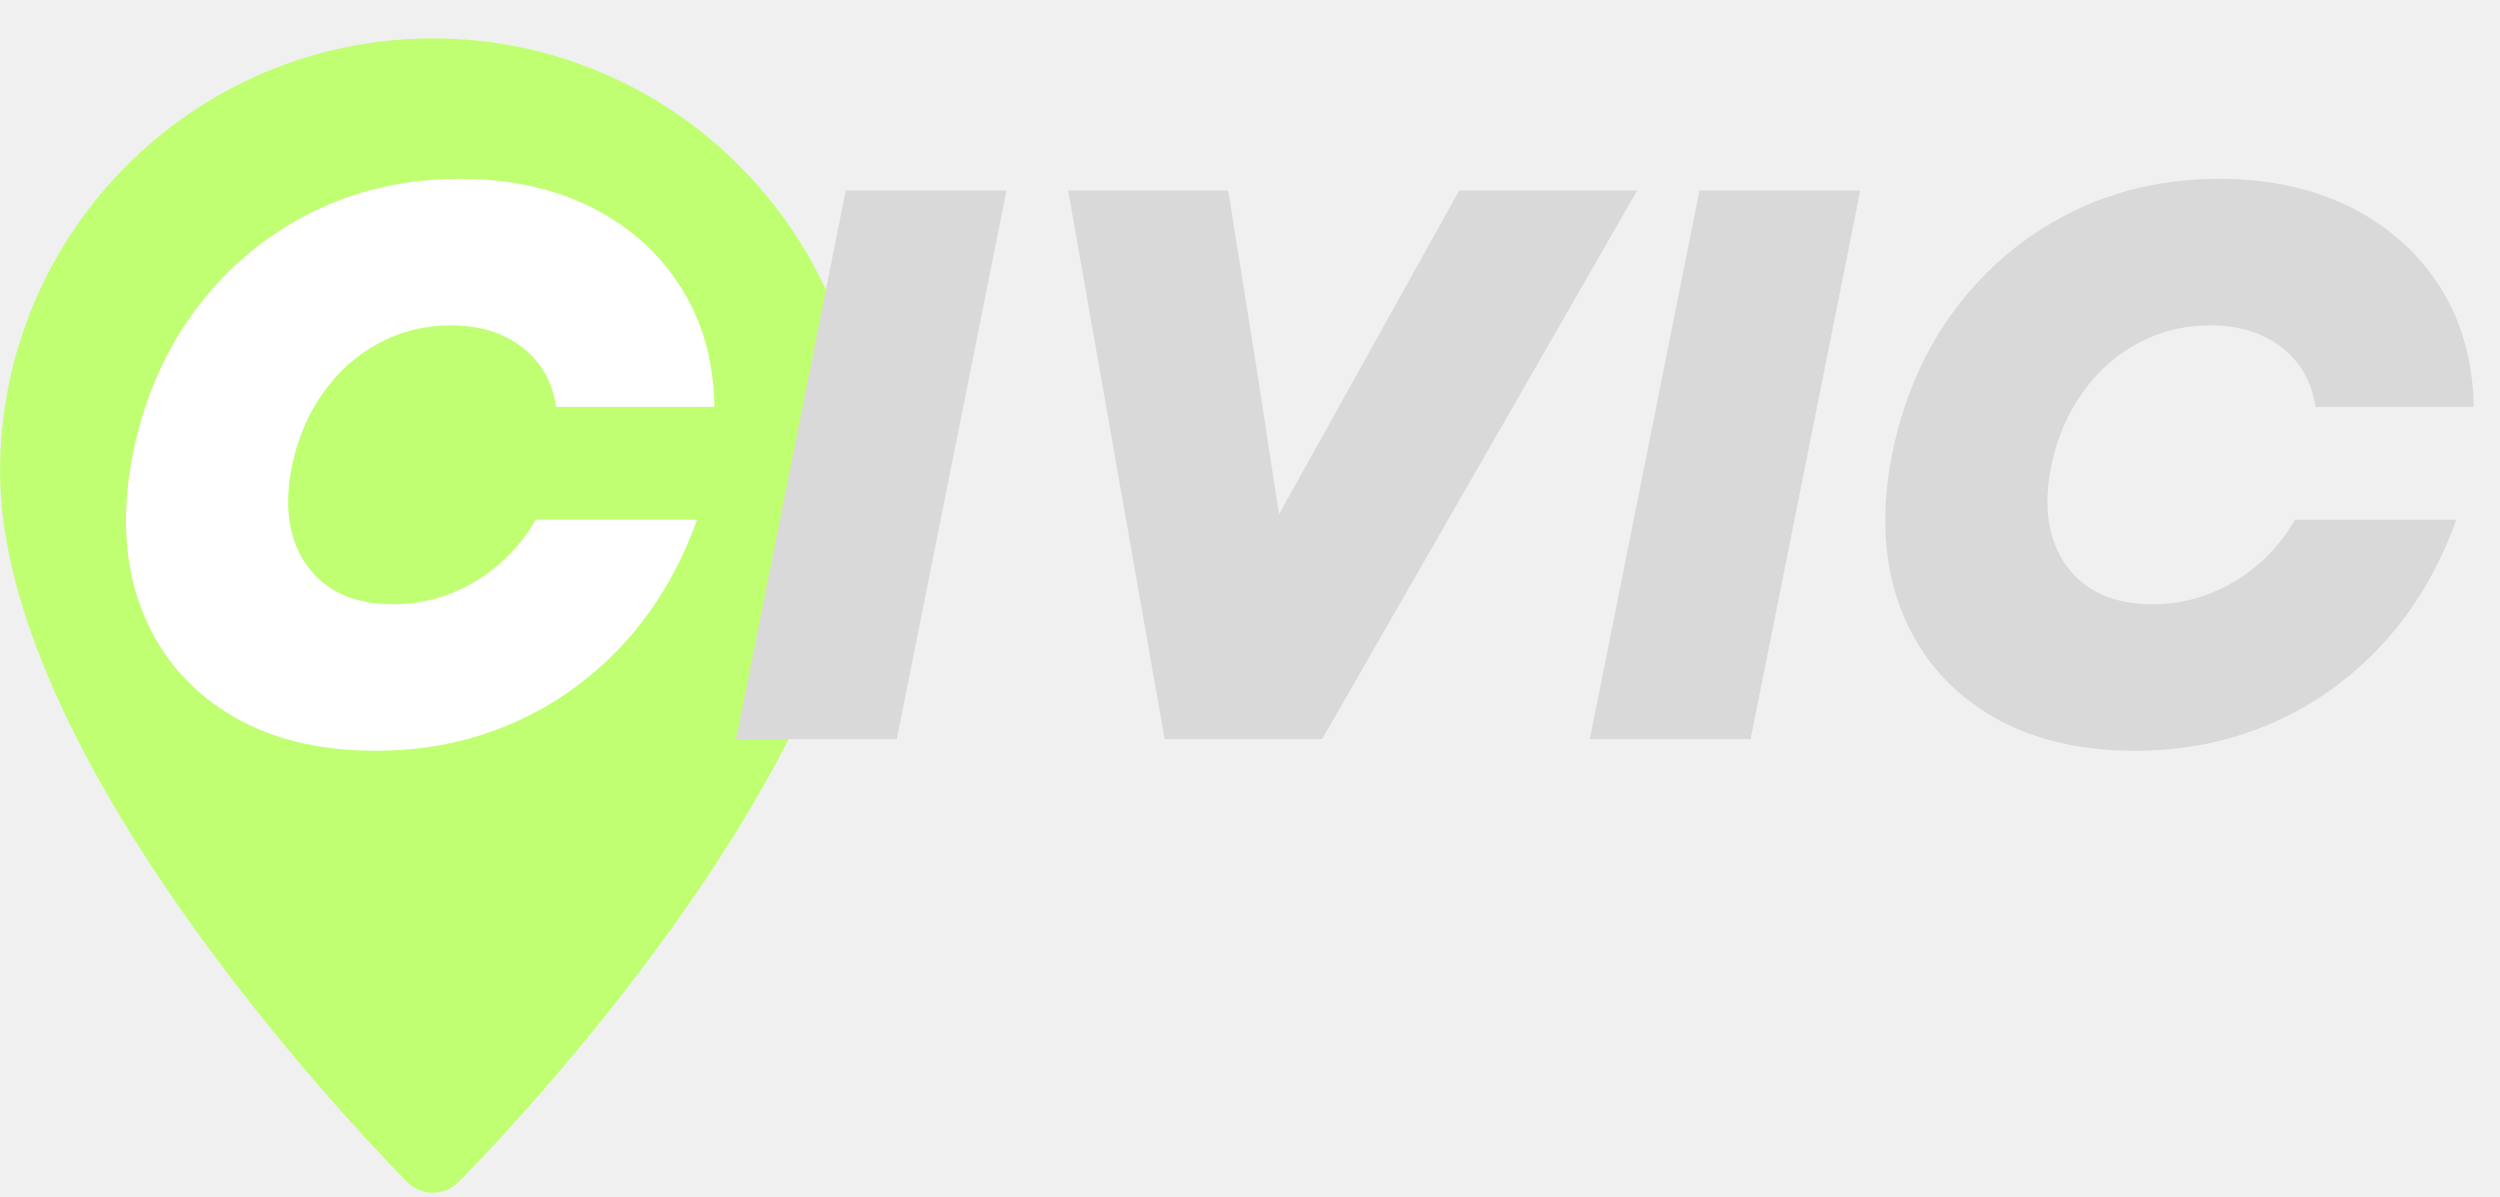
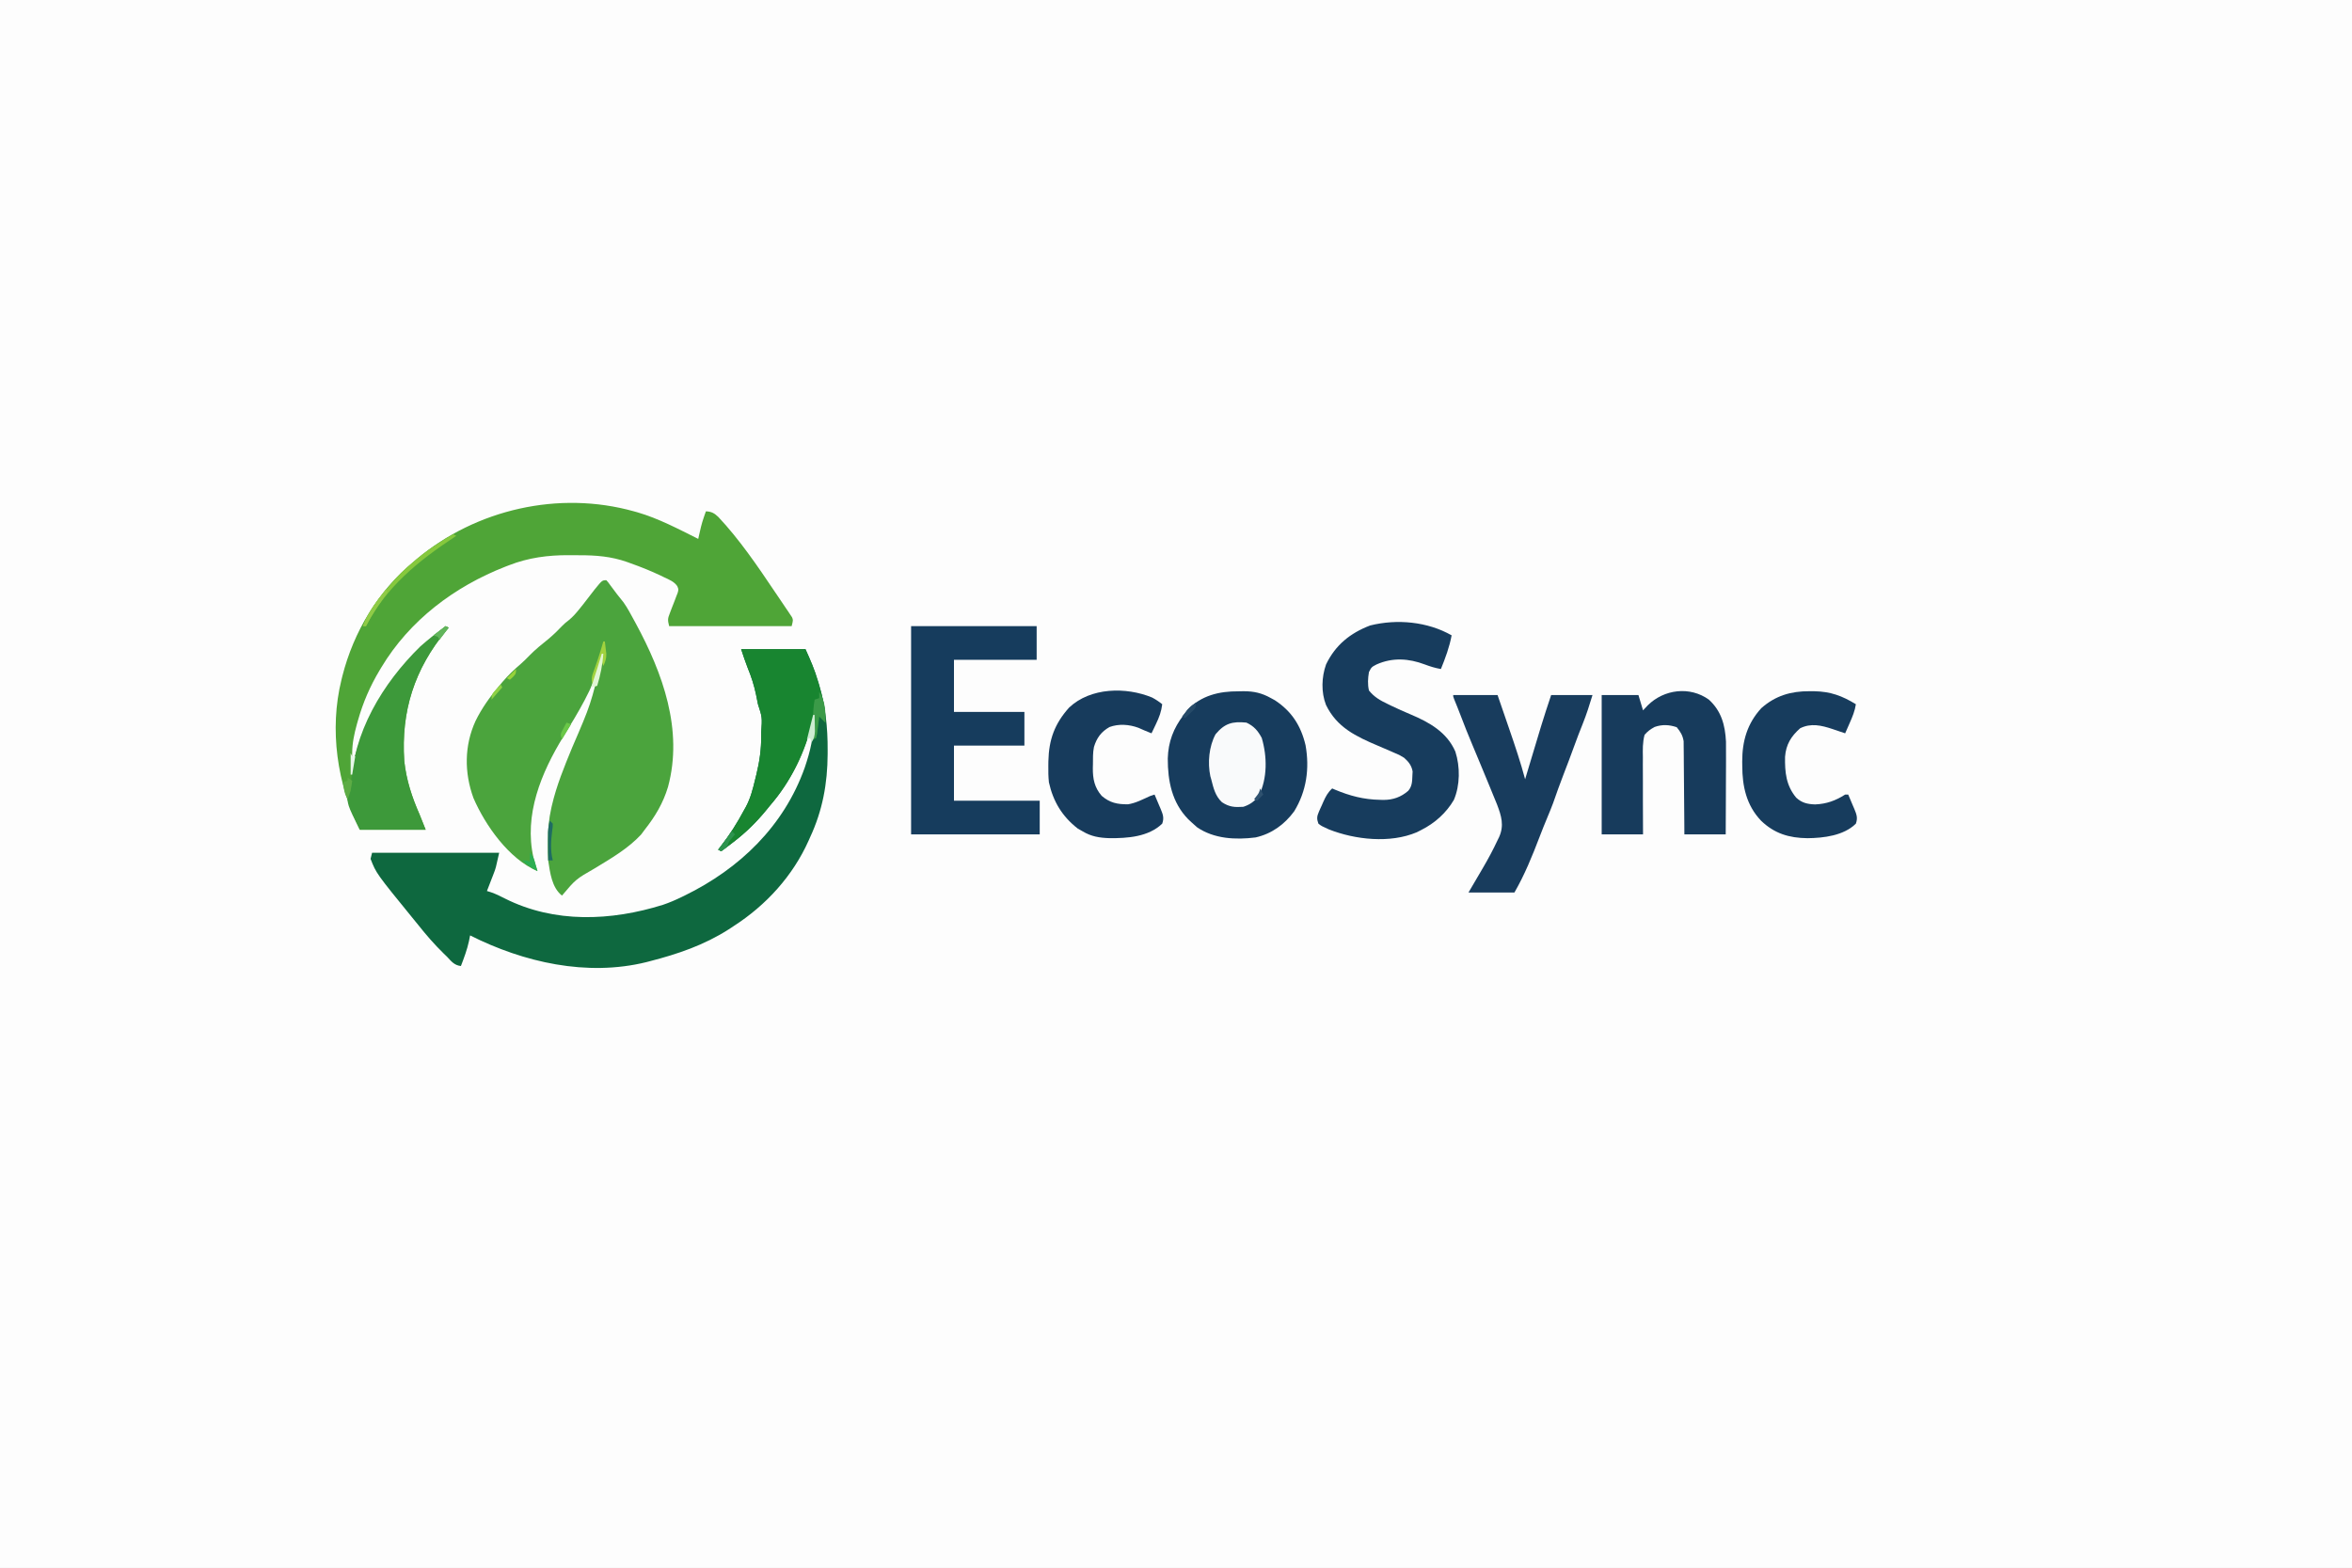
- <svg xmlns="http://www.w3.org/2000/svg" width="209" zoomAndPan="magnify" viewBox="0 0 156.75 75" height="100" preserveAspectRatio="xMidYMid meet" version="1.2">
-   <defs>
-     <clipPath id="e889f56668">
-       <path d="M 0 2.406 L 54.664 2.406 L 54.664 74.938 L 0 74.938 Z M 0 2.406 " />
-     </clipPath>
-   </defs>
-   <g id="5fea79772d">
-     <g clip-rule="nonzero" clip-path="url(#e889f56668)">
-       <path style=" stroke:none;fill-rule:nonzero;fill:#c1ff72;fill-opacity:1;" d="M 27.145 2.406 C 12.176 2.406 0.004 14.578 0.004 29.547 C 0.004 48.359 24.504 73.074 25.543 74.121 C 25.984 74.559 26.566 74.781 27.145 74.781 C 27.723 74.781 28.301 74.559 28.746 74.121 C 29.785 73.074 54.285 48.359 54.285 29.547 C 54.285 14.578 42.113 2.406 27.145 2.406 Z M 27.145 2.406 " />
-     </g>
-     <path style=" stroke:none;fill-rule:nonzero;fill:#c1ff72;fill-opacity:1;" d="M 40.715 29.547 C 40.715 30.438 40.629 31.32 40.453 32.191 C 40.281 33.066 40.023 33.914 39.684 34.738 C 39.34 35.562 38.922 36.344 38.43 37.086 C 37.934 37.824 37.371 38.512 36.738 39.141 C 36.109 39.773 35.426 40.336 34.684 40.828 C 33.941 41.324 33.16 41.742 32.336 42.082 C 31.516 42.426 30.664 42.684 29.793 42.855 C 28.918 43.031 28.035 43.117 27.145 43.117 C 26.254 43.117 25.371 43.031 24.496 42.855 C 23.621 42.684 22.773 42.426 21.949 42.082 C 21.129 41.742 20.344 41.324 19.605 40.828 C 18.863 40.336 18.18 39.773 17.547 39.141 C 16.918 38.512 16.355 37.824 15.859 37.086 C 15.367 36.344 14.949 35.562 14.605 34.738 C 14.266 33.914 14.008 33.066 13.836 32.191 C 13.66 31.32 13.574 30.438 13.574 29.547 C 13.574 28.656 13.66 27.773 13.836 26.898 C 14.008 26.023 14.266 25.176 14.605 24.352 C 14.949 23.531 15.367 22.746 15.859 22.008 C 16.355 21.266 16.918 20.578 17.547 19.949 C 18.18 19.32 18.863 18.758 19.605 18.262 C 20.344 17.766 21.129 17.348 21.949 17.008 C 22.773 16.668 23.621 16.41 24.496 16.234 C 25.371 16.062 26.254 15.977 27.145 15.977 C 28.035 15.977 28.918 16.062 29.793 16.234 C 30.664 16.41 31.516 16.668 32.336 17.008 C 33.16 17.348 33.941 17.766 34.684 18.262 C 35.426 18.758 36.109 19.32 36.738 19.949 C 37.371 20.578 37.934 21.266 38.43 22.008 C 38.922 22.746 39.34 23.531 39.684 24.352 C 40.023 25.176 40.281 26.023 40.453 26.898 C 40.629 27.773 40.715 28.656 40.715 29.547 Z M 40.715 29.547 " />
-     <g style="fill:#ffffff;fill-opacity:1;">
-       <g transform="translate(5.684299, 46.33889)">
-         <path style="stroke:none" d="M 17.875 0.734 C 14.176 0.734 11.055 -0.066 8.516 -1.672 C 5.984 -3.273 4.191 -5.477 3.141 -8.281 C 2.098 -11.082 1.938 -14.301 2.656 -17.938 C 3.375 -21.406 4.695 -24.422 6.625 -26.984 C 8.562 -29.555 10.945 -31.555 13.781 -32.984 C 16.613 -34.41 19.734 -35.125 23.141 -35.125 C 26.285 -35.125 29.047 -34.523 31.422 -33.328 C 33.797 -32.129 35.66 -30.457 37.016 -28.312 C 38.367 -26.176 39.066 -23.68 39.109 -20.828 L 29.188 -20.828 C 28.957 -22.398 28.25 -23.645 27.062 -24.562 C 25.883 -25.477 24.395 -25.938 22.594 -25.938 C 20.957 -25.938 19.453 -25.566 18.078 -24.828 C 16.703 -24.098 15.539 -23.066 14.594 -21.734 C 13.645 -20.41 12.988 -18.879 12.625 -17.141 C 12.102 -14.555 12.422 -12.461 13.578 -10.859 C 14.742 -9.254 16.539 -8.453 18.969 -8.453 C 20.801 -8.453 22.508 -8.926 24.094 -9.875 C 25.688 -10.82 26.957 -12.113 27.906 -13.75 L 38.016 -13.75 C 36.941 -10.738 35.41 -8.148 33.422 -5.984 C 31.441 -3.828 29.125 -2.164 26.469 -1 C 23.82 0.156 20.957 0.734 17.875 0.734 Z M 17.875 0.734 " />
-       </g>
-     </g>
-     <g style="fill:#d9d9d9;fill-opacity:1;">
-       <g transform="translate(45.07461, 46.33889)">
-         <path style="stroke:none" d="M 1.078 0 L 7.953 -34.391 L 18.031 -34.391 L 11.156 0 Z M 1.078 0 " />
-       </g>
-     </g>
-     <g style="fill:#d9d9d9;fill-opacity:1;">
-       <g transform="translate(62.46016, 46.33889)">
-         <path style="stroke:none" d="M 10.562 0 L 4.516 -34.391 L 14.547 -34.391 L 16.359 -23.047 L 17.734 -14.094 L 29.031 -34.391 L 40.188 -34.391 L 20.438 0 Z M 10.562 0 " />
-       </g>
-     </g>
-     <g style="fill:#d9d9d9;fill-opacity:1;">
-       <g transform="translate(98.60638, 46.33889)">
-         <path style="stroke:none" d="M 1.078 0 L 7.953 -34.391 L 18.031 -34.391 L 11.156 0 Z M 1.078 0 " />
-       </g>
-     </g>
-     <g style="fill:#d9d9d9;fill-opacity:1;">
-       <g transform="translate(115.9919, 46.33889)">
-         <path style="stroke:none" d="M 17.875 0.734 C 14.176 0.734 11.055 -0.066 8.516 -1.672 C 5.984 -3.273 4.191 -5.477 3.141 -8.281 C 2.098 -11.082 1.938 -14.301 2.656 -17.938 C 3.375 -21.406 4.695 -24.422 6.625 -26.984 C 8.562 -29.555 10.945 -31.555 13.781 -32.984 C 16.613 -34.41 19.734 -35.125 23.141 -35.125 C 26.285 -35.125 29.047 -34.523 31.422 -33.328 C 33.797 -32.129 35.66 -30.457 37.016 -28.312 C 38.367 -26.176 39.066 -23.68 39.109 -20.828 L 29.188 -20.828 C 28.957 -22.398 28.25 -23.645 27.062 -24.562 C 25.883 -25.477 24.395 -25.938 22.594 -25.938 C 20.957 -25.938 19.453 -25.566 18.078 -24.828 C 16.703 -24.098 15.539 -23.066 14.594 -21.734 C 13.645 -20.41 12.988 -18.879 12.625 -17.141 C 12.102 -14.555 12.422 -12.461 13.578 -10.859 C 14.742 -9.254 16.539 -8.453 18.969 -8.453 C 20.801 -8.453 22.508 -8.926 24.094 -9.875 C 25.688 -10.82 26.957 -12.113 27.906 -13.75 L 38.016 -13.75 C 36.941 -10.738 35.41 -8.148 33.422 -5.984 C 31.441 -3.828 29.125 -2.164 26.469 -1 C 23.82 0.156 20.957 0.734 17.875 0.734 Z M 17.875 0.734 " />
-       </g>
-     </g>
-   </g>
+ <svg xmlns="http://www.w3.org/2000/svg" version="1.1" width="1536" height="1024">
+   <path d="M0 0 C506.88 0 1013.76 0 1536 0 C1536 337.92 1536 675.84 1536 1024 C1029.12 1024 522.24 1024 0 1024 C0 686.08 0 348.16 0 0 Z " fill="#FDFDFD" transform="translate(0,0)" />
+   <path d="M0 0 C1.262 1.434 1.262 1.434 2.688 3.438 C5.407 7.205 8.254 10.834 11.191 14.434 C13.786 18.115 15.867 22.038 18 26 C18.409 26.753 18.818 27.505 19.24 28.281 C36.814 60.741 50.291 97.816 40.258 134.98 C37.068 145.626 31.853 154.323 25 163 C23.824 164.578 23.824 164.578 22.625 166.188 C14.094 175.328 3.099 181.687 -7.504 188.137 C-19.939 195.279 -19.939 195.279 -29 206 C-35.667 200.712 -36.773 190.986 -38 183 C-38.258 179.556 -38.288 176.14 -38.25 172.688 C-38.239 171.306 -38.239 171.306 -38.227 169.897 C-38.115 162.775 -37.58 155.963 -36 149 C-35.86 148.377 -35.72 147.754 -35.576 147.113 C-32.536 134.037 -27.495 121.809 -22.4 109.424 C-10.118 80.975 -10.118 80.975 -3 51 C-3.233 51.839 -3.467 52.678 -3.707 53.543 C-9 70.992 -18.519 86.542 -28 102 C-42.507 125.655 -54.022 153.238 -47.562 181.375 C-46.797 184.295 -45.954 187.137 -45 190 C-63.63 182.08 -79.046 160.213 -86.816 142.25 C-92.838 125.715 -92.826 108.005 -85.436 91.907 C-81.286 83.457 -76.049 76.18 -70 69 C-69.296 68.156 -68.592 67.311 -67.867 66.441 C-64.186 62.161 -60.298 58.378 -55.988 54.738 C-53.947 52.954 -52.073 51.072 -50.188 49.125 C-46.28 45.148 -42.025 41.723 -37.68 38.238 C-34.533 35.61 -31.676 32.792 -28.852 29.824 C-27 28 -27 28 -24.547 26.094 C-21.843 23.871 -19.809 21.544 -17.625 18.812 C-16.85 17.848 -16.076 16.884 -15.277 15.891 C-12.69 12.607 -10.129 9.306 -7.605 5.973 C-2.745 0 -2.745 0 0 0 Z " fill="#4BA43D" transform="translate(396,379)" />
+   <path d="M0 0 C0.751 0.209 1.501 0.417 2.275 0.632 C16.178 4.673 29.083 11.581 42 18 C42.188 17.114 42.188 17.114 42.38 16.209 C43.282 12.043 44.217 7.968 45.625 3.938 C45.885 3.183 46.146 2.429 46.414 1.652 C46.607 1.107 46.801 0.562 47 0 C50.627 0.11 52.591 1.257 55.125 3.688 C68.871 18.32 80.644 35.61 91.817 52.243 C92.693 53.544 93.575 54.841 94.46 56.136 C96.029 58.436 97.579 60.748 99.125 63.062 C99.623 63.79 100.122 64.517 100.635 65.266 C101.088 65.953 101.541 66.64 102.008 67.348 C102.417 67.956 102.825 68.565 103.247 69.192 C104 71 104 71 103 75 C76.6 75 50.2 75 23 75 C21.955 70.821 22.024 70.138 23.504 66.375 C23.832 65.504 24.16 64.632 24.498 63.734 C25.208 61.91 25.922 60.087 26.639 58.266 C26.965 57.394 27.292 56.523 27.629 55.625 C27.939 54.834 28.249 54.042 28.569 53.227 C29.19 50.986 29.19 50.986 28.288 48.834 C26.169 45.817 22.936 44.596 19.688 43.062 C18.614 42.542 18.614 42.542 17.519 42.011 C11.149 38.969 4.654 36.356 -2 34 C-2.81 33.704 -3.619 33.407 -4.453 33.102 C-14.842 29.433 -24.885 28.653 -35.829 28.684 C-38.1 28.687 -40.37 28.664 -42.641 28.639 C-56.057 28.579 -68.926 30.264 -81.5 35.188 C-82.291 35.489 -83.081 35.791 -83.896 36.102 C-117.206 49.124 -146.475 71.124 -165 102 C-165.336 102.558 -165.671 103.115 -166.017 103.69 C-172.313 114.214 -176.832 124.621 -180.188 136.438 C-180.449 137.357 -180.71 138.276 -180.979 139.224 C-182.703 145.484 -183.967 151.479 -184 158 C-184.021 159.313 -184.021 159.313 -184.043 160.652 C-184.059 162.768 -184.035 164.884 -184 167 C-183.781 166.103 -183.562 165.206 -183.336 164.281 C-173.919 127.225 -153.333 98.085 -123 75 C-122.34 75.33 -121.68 75.66 -121 76 C-121.485 76.571 -121.969 77.142 -122.469 77.73 C-143.349 102.988 -152.152 130.516 -150 163 C-148.667 175.448 -145.012 186.597 -140 198 C-138.68 201.3 -137.36 204.6 -136 208 C-150.19 208 -164.38 208 -179 208 C-193.837 178.326 -199.058 142.574 -191 110 C-190.807 109.213 -190.613 108.425 -190.414 107.614 C-183.026 78.603 -167.218 52.162 -144 33 C-143.286 32.386 -142.572 31.773 -141.836 31.141 C-102.895 -1.419 -48.933 -13.678 0 0 Z " fill="#4FA537" transform="translate(414,334)" />
+   <path d="M0 0 C13.86 0 27.72 0 42 0 C45.173 6.981 47.992 13.369 50.125 20.625 C50.363 21.387 50.602 22.149 50.848 22.934 C55.107 37.185 56.586 51.319 56.5 66.125 C56.499 66.926 56.497 67.728 56.496 68.554 C56.411 87.831 53.169 105.46 45 123 C44.718 123.634 44.436 124.268 44.146 124.922 C33.803 148.133 16.311 167.306 -5 181 C-6.091 181.717 -7.181 182.433 -8.305 183.172 C-24.178 193.297 -41.319 199.155 -59.438 203.812 C-60.229 204.019 -61.021 204.226 -61.836 204.44 C-100.703 214.04 -142.081 204.599 -177 187 C-177.371 188.887 -177.371 188.887 -177.75 190.812 C-178.978 196.402 -180.947 201.668 -183 207 C-187.281 206.524 -189.155 204.046 -192 201 C-192.779 200.245 -193.557 199.489 -194.359 198.711 C-200.396 192.812 -205.759 186.607 -211 180 C-211.923 178.866 -212.848 177.733 -213.773 176.602 C-238.301 146.496 -238.301 146.496 -242 137 C-241.505 135.02 -241.505 135.02 -241 133 C-213.61 133 -186.22 133 -158 133 C-160.25 143.125 -160.25 143.125 -161.508 146.379 C-161.772 147.072 -162.036 147.765 -162.309 148.479 C-162.578 149.166 -162.847 149.854 -163.125 150.562 C-163.402 151.285 -163.679 152.008 -163.965 152.752 C-164.638 154.503 -165.318 156.252 -166 158 C-165.127 158.271 -164.255 158.541 -163.355 158.82 C-160.151 159.947 -157.314 161.294 -154.312 162.875 C-121.891 179.204 -84.925 177.63 -51 167 C-46.847 165.59 -42.944 163.916 -39 162 C-38.315 161.669 -37.63 161.338 -36.924 160.997 C-0.94 143.41 27.968 115.624 41.562 77.355 C45.188 66.601 47.783 56.478 47 45 C46.792 45.897 46.585 46.794 46.371 47.719 C41.473 67.555 32.429 86.511 19 102 C18.082 103.12 17.167 104.243 16.254 105.367 C9.799 113.226 3.077 119.806 -5 126 C-5.835 126.642 -6.671 127.284 -7.531 127.945 C-9.341 129.316 -11.161 130.669 -13 132 C-13.66 131.67 -14.32 131.34 -15 131 C-14.443 130.296 -13.886 129.592 -13.312 128.867 C-7.436 121.263 -2.524 113.486 2 105 C2.332 104.413 2.664 103.826 3.007 103.221 C6.149 97.416 7.664 91.394 9.188 85 C9.447 83.958 9.707 82.917 9.975 81.844 C12.036 73.405 13.182 65.379 13.125 56.688 C13.122 55.953 13.12 55.218 13.117 54.461 C13.795 44.564 13.795 44.564 11 36 C10.556 33.922 10.145 31.837 9.75 29.75 C8.477 23.618 6.673 18.034 4.281 12.23 C2.689 8.215 1.366 4.098 0 0 Z " fill="#0E683F" transform="translate(484,424)" />
+   <path d="M0 0 C27.06 0 54.12 0 82 0 C82 7.26 82 14.52 82 22 C64.18 22 46.36 22 28 22 C28 33.22 28 44.44 28 56 C43.18 56 58.36 56 74 56 C74 63.26 74 70.52 74 78 C58.82 78 43.64 78 28 78 C28 89.88 28 101.76 28 114 C46.48 114 64.96 114 84 114 C84 121.26 84 128.52 84 136 C56.28 136 28.56 136 0 136 C0 91.12 0 46.24 0 0 Z " fill="#163C5D" transform="translate(595,409)" />
+   <path d="M0 0 C1.543 -0.03 1.543 -0.03 3.117 -0.061 C9.983 -0.056 15.008 1.092 21 4.438 C21.859 4.907 22.717 5.376 23.602 5.859 C34.531 13.033 40.578 22.449 43.601 35.188 C46.308 50.439 44.263 65.144 36.188 78.375 C29.876 86.959 21.535 93.055 11 95.438 C-2.016 97.106 -16.223 96.406 -27.312 88.75 C-28.574 87.683 -29.803 86.576 -31 85.438 C-31.688 84.789 -32.377 84.141 -33.086 83.473 C-43.657 72.607 -46.398 58.59 -46.371 43.906 C-46.083 33.015 -42.643 24.016 -36 15.438 C-35.258 14.386 -34.515 13.334 -33.75 12.25 C-24.397 2.684 -12.95 -0.089 0 0 Z " fill="#173C5D" transform="translate(809,451.5625)" />
+   <path d="M0 0 C-1.44 7.723 -4.055 14.728 -7 22 C-10.702 21.355 -14.05 20.329 -17.562 19 C-27.992 15.065 -38.578 14.351 -49 19 C-52.314 20.73 -52.314 20.73 -54 24 C-54.685 28.114 -54.922 31.921 -54 36 C-50.618 40.277 -46.535 42.576 -41.688 44.875 C-40.993 45.215 -40.298 45.555 -39.582 45.906 C-35.328 47.965 -31.023 49.865 -26.669 51.699 C-14.486 56.844 -3.065 63.264 2.438 75.938 C5.611 85.814 5.559 97.917 1.469 107.5 C-3.546 116.037 -11.012 122.719 -19.812 127.125 C-20.788 127.623 -21.764 128.12 -22.77 128.633 C-40.172 135.998 -62.919 133.538 -80.148 126.762 C-84.979 124.576 -84.979 124.576 -87 123 C-88.16 119.898 -88 118.211 -86.672 115.215 C-86.366 114.519 -86.061 113.824 -85.746 113.107 C-85.417 112.391 -85.089 111.675 -84.75 110.938 C-84.437 110.218 -84.124 109.498 -83.801 108.756 C-82.222 105.229 -80.878 102.645 -78 100 C-77.417 100.254 -76.835 100.508 -76.234 100.77 C-66.477 104.866 -57.345 107.259 -46.75 107.438 C-46.006 107.46 -45.261 107.482 -44.494 107.505 C-38.238 107.48 -33.096 105.691 -28.335 101.552 C-25.805 98.61 -25.759 95.411 -25.625 91.688 C-25.576 90.763 -25.527 89.839 -25.477 88.887 C-26.189 84.959 -28.086 82.588 -31 80 C-34.205 78.045 -34.205 78.045 -37.812 76.562 C-38.46 76.274 -39.107 75.986 -39.774 75.69 C-42.541 74.465 -45.327 73.285 -48.114 72.104 C-62.525 65.998 -74.972 60.112 -82.055 45.43 C-85.26 37.192 -84.954 27.282 -82 19 C-75.899 6.329 -66.23 -1.496 -53.18 -6.457 C-35.645 -10.825 -15.707 -8.976 0 0 Z " fill="#173C5D" transform="translate(948,415)" />
+   <path d="M0 0 C8.174 7.447 10.631 16.678 11.174 27.455 C11.23 31.329 11.226 35.2 11.195 39.074 C11.192 40.493 11.189 41.913 11.187 43.332 C11.179 47.029 11.16 50.726 11.137 54.423 C11.117 58.211 11.108 61.999 11.098 65.787 C11.076 73.191 11.041 80.596 11 88 C2.09 88 -6.82 88 -16 88 C-16.009 86.093 -16.019 84.185 -16.028 82.22 C-16.064 75.906 -16.118 69.591 -16.184 63.277 C-16.223 59.45 -16.256 55.624 -16.271 51.796 C-16.286 48.1 -16.321 44.405 -16.368 40.709 C-16.383 39.302 -16.391 37.894 -16.392 36.487 C-16.394 34.51 -16.424 32.533 -16.454 30.556 C-16.463 29.433 -16.472 28.309 -16.481 27.151 C-17.123 23.25 -18.523 21.051 -21 18 C-25.95 16.35 -30.419 16.105 -35.406 17.835 C-38.137 19.32 -39.973 20.625 -42 23 C-43.321 27.902 -43.19 32.766 -43.098 37.805 C-43.103 39.253 -43.113 40.702 -43.126 42.151 C-43.151 45.949 -43.122 49.745 -43.082 53.544 C-43.05 57.425 -43.069 61.306 -43.084 65.188 C-43.106 72.792 -43.066 80.395 -43 88 C-51.91 88 -60.82 88 -70 88 C-70 57.97 -70 27.94 -70 -3 C-62.08 -3 -54.16 -3 -46 -3 C-45.01 0.3 -44.02 3.6 -43 7 C-41.484 5.391 -41.484 5.391 -39.938 3.75 C-29.354 -6.791 -12.399 -8.94 0 0 Z " fill="#173B5C" transform="translate(1116,457)" />
+   <path d="M0 0 C9.57 0 19.14 0 29 0 C30.924 5.582 32.846 11.164 34.762 16.748 C35.412 18.641 36.064 20.534 36.717 22.427 C40.438 33.212 44.042 43.977 47 55 C47.352 53.823 47.704 52.646 48.066 51.434 C50.904 41.951 53.755 32.473 56.625 23 C56.902 22.083 57.178 21.166 57.463 20.22 C59.524 13.432 61.754 6.737 64 0 C72.91 0 81.82 0 91 0 C89.053 6.489 87.067 12.684 84.562 18.938 C83.937 20.523 83.312 22.109 82.688 23.695 C82.392 24.445 82.097 25.194 81.793 25.966 C80.844 28.401 79.943 30.851 79.062 33.312 C76.808 39.609 74.391 45.844 71.999 52.089 C69.667 58.196 67.427 64.322 65.301 70.504 C64.166 73.554 62.949 76.54 61.688 79.539 C59.846 83.923 58.084 88.328 56.387 92.77 C51.586 105.318 46.712 117.35 40 129 C30.1 129 20.2 129 10 129 C17 117 17 117 19.188 113.328 C22.767 107.25 26.088 101.086 29.062 94.688 C29.374 94.054 29.685 93.421 30.006 92.769 C33.425 85.126 31.508 78.987 28.629 71.402 C27.618 68.908 26.597 66.422 25.562 63.938 C25.019 62.609 24.477 61.279 23.935 59.949 C22.306 55.96 20.656 51.979 19 48 C18.517 46.836 18.033 45.672 17.535 44.473 C15.8 40.298 14.061 36.125 12.312 31.956 C9.779 25.91 7.338 19.846 5.027 13.711 C3.643 10.059 2.175 6.444 0.699 2.828 C0 1 0 1 0 0 Z " fill="#183C5D" transform="translate(949,454)" />
+   <path d="M0 0 C2.415 1.283 4.49 2.666 6.609 4.387 C6.035 9.173 4.627 12.925 2.547 17.262 C1.999 18.414 1.451 19.567 0.887 20.754 C0.465 21.623 0.044 22.492 -0.391 23.387 C-3.286 22.245 -6.12 21.054 -8.953 19.762 C-14.969 17.556 -21.72 17.046 -27.797 19.266 C-33.202 22.321 -36.179 26.351 -37.976 32.335 C-38.732 36.073 -38.617 39.836 -38.641 43.637 C-38.661 44.458 -38.682 45.279 -38.703 46.125 C-38.748 53.164 -37.648 58.79 -32.891 64.262 C-27.552 68.799 -22.728 69.791 -15.746 69.75 C-10.66 68.966 -6.046 66.49 -1.391 64.387 C-0.401 64.057 0.589 63.727 1.609 63.387 C2.644 65.798 3.662 68.215 4.672 70.637 C4.966 71.319 5.261 72.001 5.564 72.703 C7.081 76.378 7.959 78.61 6.609 82.387 C-2.365 91.059 -16.117 91.962 -27.847 91.864 C-34.337 91.655 -39.757 90.807 -45.391 87.387 C-46.443 86.789 -47.494 86.19 -48.578 85.574 C-58.694 77.707 -64.617 67.94 -67.391 55.387 C-67.779 51.749 -67.822 48.168 -67.766 44.512 C-67.755 43.546 -67.744 42.581 -67.733 41.587 C-67.419 27.543 -63.683 17.143 -54.203 6.574 C-40.217 -6.647 -16.984 -7.035 0 0 Z " fill="#173B5C" transform="translate(752.3906,455.6133)" />
+   <path d="M0 0 C1.061 0.003 2.123 0.006 3.216 0.009 C13.777 0.226 21.32 2.975 30.312 8.5 C29.646 12.91 28.046 16.766 26.25 20.812 C25.968 21.458 25.687 22.103 25.396 22.768 C24.706 24.347 24.01 25.924 23.312 27.5 C17.613 25.606 17.613 25.606 14.891 24.648 C7.748 22.276 0.908 20.702 -6.062 24.188 C-12.033 29.447 -15.336 34.864 -15.941 42.848 C-16.103 52.891 -15.307 61.521 -8.688 69.5 C-4.965 72.96 -1.322 73.763 3.688 73.938 C11.117 73.652 17.072 71.471 23.312 67.5 C23.973 67.5 24.633 67.5 25.312 67.5 C26.347 69.912 27.365 72.328 28.375 74.75 C28.67 75.432 28.964 76.114 29.268 76.816 C30.785 80.493 31.658 82.722 30.312 86.5 C22.411 94.333 9.28 95.893 -1.312 96 C-13.292 95.855 -22.935 92.991 -31.688 84.5 C-41.165 74.482 -43.866 62.131 -43.875 48.812 C-43.887 47.87 -43.899 46.927 -43.912 45.955 C-43.94 32.6 -40.652 21.108 -31.445 11.059 C-22.226 2.884 -12.04 -0.071 0 0 Z " fill="#173C5D" transform="translate(1181.688,451.5)" />
+   <path d="M0 0 C13.86 0 27.72 0 42 0 C45.255 7.161 48.053 13.673 50.188 21.125 C50.558 22.368 50.558 22.368 50.936 23.637 C53.341 31.833 55.312 39.419 55 48 C53.68 46.68 52.36 45.36 51 44 C50.818 45.499 50.818 45.499 50.633 47.027 C50.465 48.318 50.298 49.608 50.125 50.938 C49.963 52.225 49.8 53.513 49.633 54.84 C49.32 56.404 49.32 56.404 49 58 C48.01 58.495 48.01 58.495 47 59 C47 54.38 47 49.76 47 45 C46.484 47.145 45.969 49.29 45.438 51.5 C40.682 69.862 31.409 87.687 19 102 C18.082 103.12 17.167 104.243 16.254 105.367 C9.799 113.226 3.077 119.806 -5 126 C-5.835 126.642 -6.671 127.284 -7.531 127.945 C-9.341 129.316 -11.161 130.669 -13 132 C-13.66 131.67 -14.32 131.34 -15 131 C-14.443 130.296 -13.886 129.592 -13.312 128.867 C-7.436 121.263 -2.524 113.486 2 105 C2.332 104.413 2.664 103.826 3.007 103.221 C6.149 97.416 7.664 91.394 9.188 85 C9.447 83.958 9.707 82.917 9.975 81.844 C12.036 73.405 13.182 65.379 13.125 56.688 C13.122 55.953 13.12 55.218 13.117 54.461 C13.795 44.564 13.795 44.564 11 36 C10.556 33.922 10.145 31.837 9.75 29.75 C8.477 23.618 6.673 18.034 4.281 12.23 C2.689 8.215 1.366 4.098 0 0 Z " fill="#188530" transform="translate(484,424)" />
+   <path d="M0 0 C0.99 0.495 0.99 0.495 2 1 C1.515 1.571 1.031 2.142 0.531 2.73 C-20.349 27.988 -29.152 55.516 -27 88 C-25.667 100.448 -22.012 111.597 -17 123 C-15.68 126.3 -14.36 129.6 -13 133 C-27.19 133 -41.38 133 -56 133 C-64.333 116.333 -64.333 116.333 -64 108 C-63.34 108 -62.68 108 -62 108 C-61.974 107.019 -61.948 106.038 -61.922 105.027 C-60.601 69.69 -41.321 37.554 -16.547 13.277 C-11.27 8.559 -5.63 4.285 0 0 Z " fill="#3D993A" transform="translate(291,409)" />
+   <path d="M0 0 C4.907 2.32 7.442 5.25 10 10 C13.592 22.209 13.782 36.419 8 48 C5.099 51.54 2.33 53.557 -2 55 C-7.619 55.368 -11.157 55.192 -16 52 C-20.417 47.836 -21.544 42.704 -23 37 C-23.188 36.354 -23.376 35.708 -23.57 35.043 C-25.43 26.202 -24.466 15.592 -20.188 7.625 C-14.169 0.403 -9.124 -0.916 0 0 Z " fill="#F9FAFB" transform="translate(814,472)" />
+   <path d="M0 0 C0.66 0.33 1.32 0.66 2 1 C1.466 1.352 0.933 1.704 0.383 2.066 C-23.13 17.647 -43.896 34.516 -57 60 C-57.66 60 -58.32 60 -59 60 C-55.376 50.201 -48.678 41.909 -42 34 C-41.339 33.215 -40.677 32.43 -39.996 31.621 C-35.669 26.617 -31.098 22.207 -26 18 C-25.286 17.386 -24.572 16.773 -23.836 16.141 C-18.654 11.808 -13.195 8.053 -7.5 4.438 C-6.793 3.983 -6.086 3.529 -5.357 3.061 C-3.611 1.975 -1.809 0.979 0 0 Z " fill="#86C83D" transform="translate(296,349)" />
+   <path d="M0 0 C4.02 6.03 4.257 12.924 4 20 C2.68 18.68 1.36 17.36 0 16 C-0.121 16.999 -0.242 17.998 -0.367 19.027 C-0.535 20.318 -0.702 21.608 -0.875 22.938 C-1.037 24.225 -1.2 25.513 -1.367 26.84 C-1.576 27.883 -1.785 28.926 -2 30 C-2.66 30.33 -3.32 30.66 -4 31 C-4.027 27.979 -4.047 24.958 -4.062 21.938 C-4.071 21.09 -4.079 20.242 -4.088 19.369 C-4.107 14.464 -3.833 9.836 -3 5 C-2.01 4.67 -1.02 4.34 0 4 C0 2.68 0 1.36 0 0 Z " fill="#3B9A48" transform="translate(535,452)" />
+   <path d="M0 0 C0.33 0 0.66 0 1 0 C1.224 1.727 1.428 3.457 1.625 5.188 C1.741 6.15 1.857 7.113 1.977 8.105 C2.002 11.241 1.344 13.195 0 16 C-0.33 15.01 -0.66 14.02 -1 13 C-1.286 13.715 -1.572 14.431 -1.867 15.168 C-3.578 19.445 -5.289 23.723 -7 28 C-8.308 24.075 -7.094 21.659 -5.75 17.938 C-5.281 16.592 -4.814 15.245 -4.348 13.898 C-4.117 13.238 -3.886 12.578 -3.649 11.897 C-2.306 7.971 -1.153 3.985 0 0 Z " fill="#A1D23E" transform="translate(394,419)" />
+   <path d="M0 0 C0.33 0 0.66 0 1 0 C0.54 7.307 -0.883 13.998 -3 21 C-4.32 21.33 -5.64 21.66 -7 22 C-6.588 20.783 -6.175 19.566 -5.75 18.312 C-3.723 12.242 -1.864 6.122 0 0 Z " fill="#E2F6D4" transform="translate(393,427)" />
+   <path d="M0 0 C0.66 0.66 1.32 1.32 2 2 C1.977 4.066 1.977 4.066 1.625 6.562 C0.831 13.105 0.336 19.553 2 26 C1.01 26 0.02 26 -1 26 C-1.029 22.604 -1.047 19.208 -1.062 15.812 C-1.071 14.853 -1.079 13.893 -1.088 12.904 C-1.091 11.973 -1.094 11.042 -1.098 10.082 C-1.103 9.228 -1.108 8.375 -1.114 7.495 C-0.996 4.908 -0.571 2.523 0 0 Z " fill="#1F6C62" transform="translate(359,536)" />
+   <path d="M0 0 C0.33 0 0.66 0 1 0 C1.054 2.25 1.093 4.5 1.125 6.75 C1.148 8.003 1.171 9.256 1.195 10.547 C1.015 13.728 0.69 15.365 -1 18 C-1.33 17.01 -1.66 16.02 -2 15 C-2.99 15.495 -2.99 15.495 -4 16 C-2.68 10.72 -1.36 5.44 0 0 Z " fill="#CEECD2" transform="translate(531,467)" />
+   <path d="M0 0 C0.33 0.66 0.66 1.32 1 2 C0.408 2.834 -0.183 3.668 -0.793 4.527 C-5.237 10.84 -9.462 17.12 -13 24 C-13.66 24 -14.32 24 -15 24 C-11.739 15.128 -5.785 7.396 0 0 Z " fill="#90CB47" transform="translate(252,385)" />
+   <path d="M0 0 C0.99 0.66 1.98 1.32 3 2 C2.492 6.318 1.803 10.033 0 14 C-2.12 10.466 -2.532 7.056 -3 3 C-2.01 2.67 -1.02 2.34 0 2 C0 1.34 0 0.68 0 0 Z " fill="#5DAC45" transform="translate(227,508)" />
+   <path d="M0 0 C2.349 2.349 2.731 3.957 3.625 7.125 C3.885 8.035 4.146 8.945 4.414 9.883 C4.704 10.931 4.704 10.931 5 12 C1.077 10.175 -1.738 7.817 -5 5 C-2 5 -2 5 0 6 C0 4.02 0 2.04 0 0 Z " fill="#2CAE52" transform="translate(346,557)" />
+   <path d="M0 0 C0.66 0.66 1.32 1.32 2 2 C1.361 2.763 0.721 3.526 0.062 4.312 C-2.142 6.882 -2.142 6.882 -3 10 C-5.062 11.688 -5.062 11.688 -7 13 C-7.66 12.67 -8.32 12.34 -9 12 C-6.03 8.04 -3.06 4.08 0 0 Z " fill="#2D934E" transform="translate(478,543)" />
+   <path d="M0 0 C0.33 0.66 0.66 1.32 1 2 C1.66 2 2.32 2 3 2 C2.34 5.96 1.68 9.92 1 14 C0.67 14 0.34 14 0 14 C0 9.38 0 4.76 0 0 Z " fill="#E8F8EA" transform="translate(229,492)" />
+   <path d="M0 0 C0 3 0 3 -1.531 4.824 C-2.181 5.439 -2.831 6.054 -3.5 6.688 C-4.15 7.31 -4.799 7.933 -5.469 8.574 C-5.974 9.045 -6.479 9.515 -7 10 C-7.66 9.67 -8.32 9.34 -9 9 C-8.067 7.871 -7.129 6.747 -6.188 5.625 C-5.665 4.999 -5.143 4.372 -4.605 3.727 C-3 2 -3 2 0 0 Z " fill="#264A68" transform="translate(781,459)" />
+   <path d="M0 0 C0.66 0.33 1.32 0.66 2 1 C-0.97 4.96 -0.97 4.96 -4 9 C-4.33 8.34 -4.66 7.68 -5 7 C-5.99 6.67 -6.98 6.34 -8 6 C-5.36 4.02 -2.72 2.04 0 0 Z " fill="#61B45B" transform="translate(291,409)" />
+   <path d="M0 0 C0.99 0.33 1.98 0.66 3 1 C0.03 5.95 0.03 5.95 -3 11 C-4 8 -4 8 -3.223 5.957 C-2.84 5.249 -2.457 4.542 -2.062 3.812 C-1.682 3.097 -1.302 2.382 -0.91 1.645 C-0.61 1.102 -0.309 0.559 0 0 Z " fill="#6AC748" transform="translate(370,472)" />
+   <path d="M0 0 C0.33 0.66 0.66 1.32 1 2 C-1.31 4.64 -3.62 7.28 -6 10 C-6 6.411 -5.336 5.891 -3 3.312 C-2.443 2.69 -1.886 2.067 -1.312 1.426 C-0.879 0.955 -0.446 0.485 0 0 Z " fill="#8ED145" transform="translate(327,447)" />
+   <path d="M0 0 C0 3 0 3 -2 5.188 C-2.66 5.786 -3.32 6.384 -4 7 C-4.66 6.67 -5.32 6.34 -6 6 C-4 4 -2 2 0 0 Z " fill="#96D23B" transform="translate(337,437)" />
+   <path d="M0 0 C0.66 1.32 1.32 2.64 2 4 C0.68 5.32 -0.64 6.64 -2 8 C-2.66 7.67 -3.32 7.34 -4 7 C-3.526 6.402 -3.051 5.804 -2.562 5.188 C-0.835 2.996 -0.835 2.996 0 0 Z " fill="#2E516F" transform="translate(823,515)" />
</svg>
